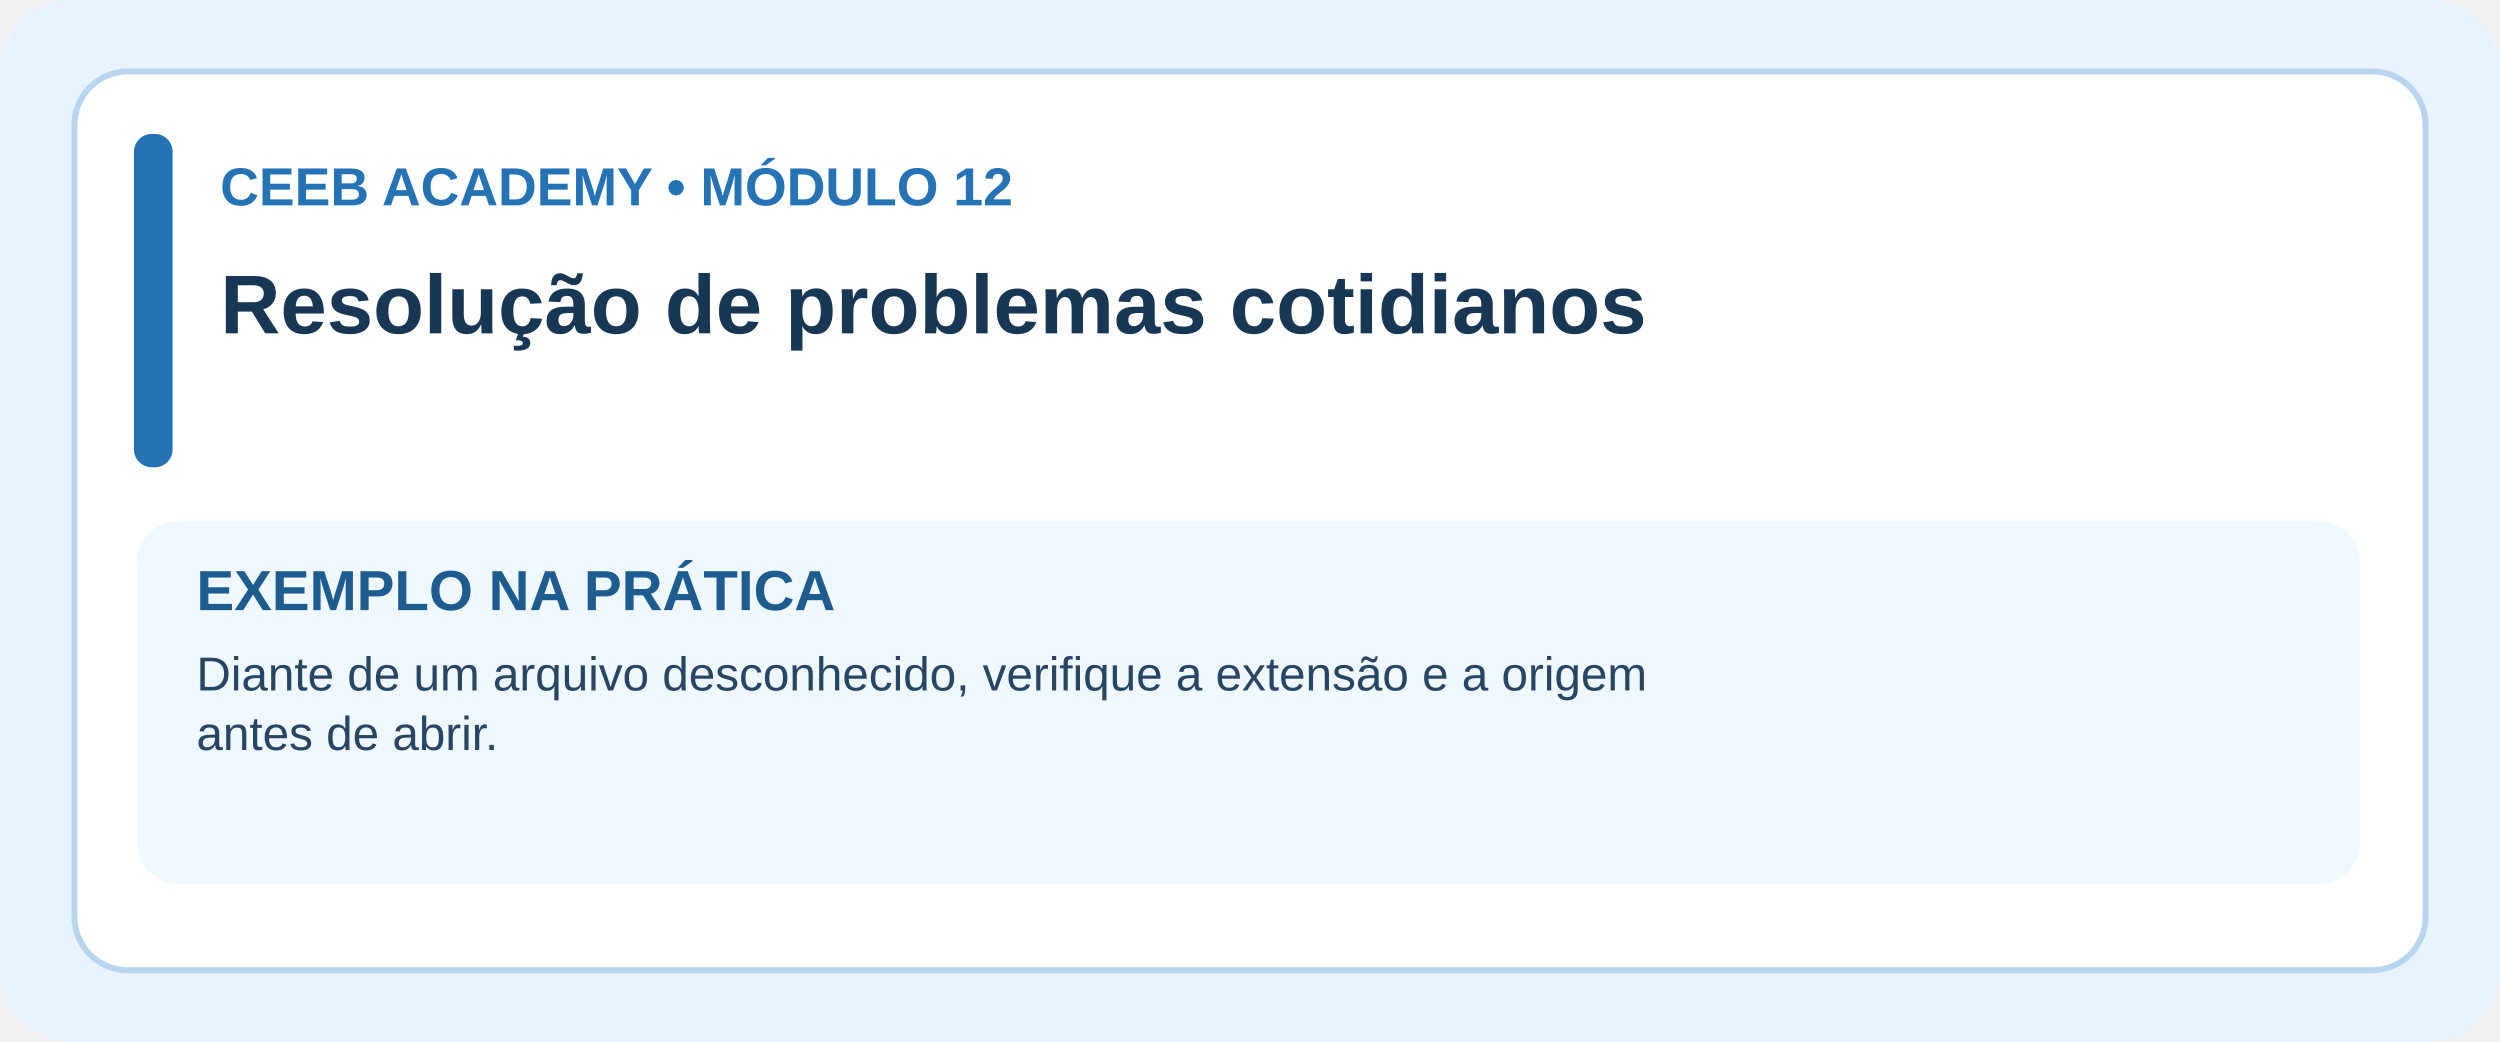
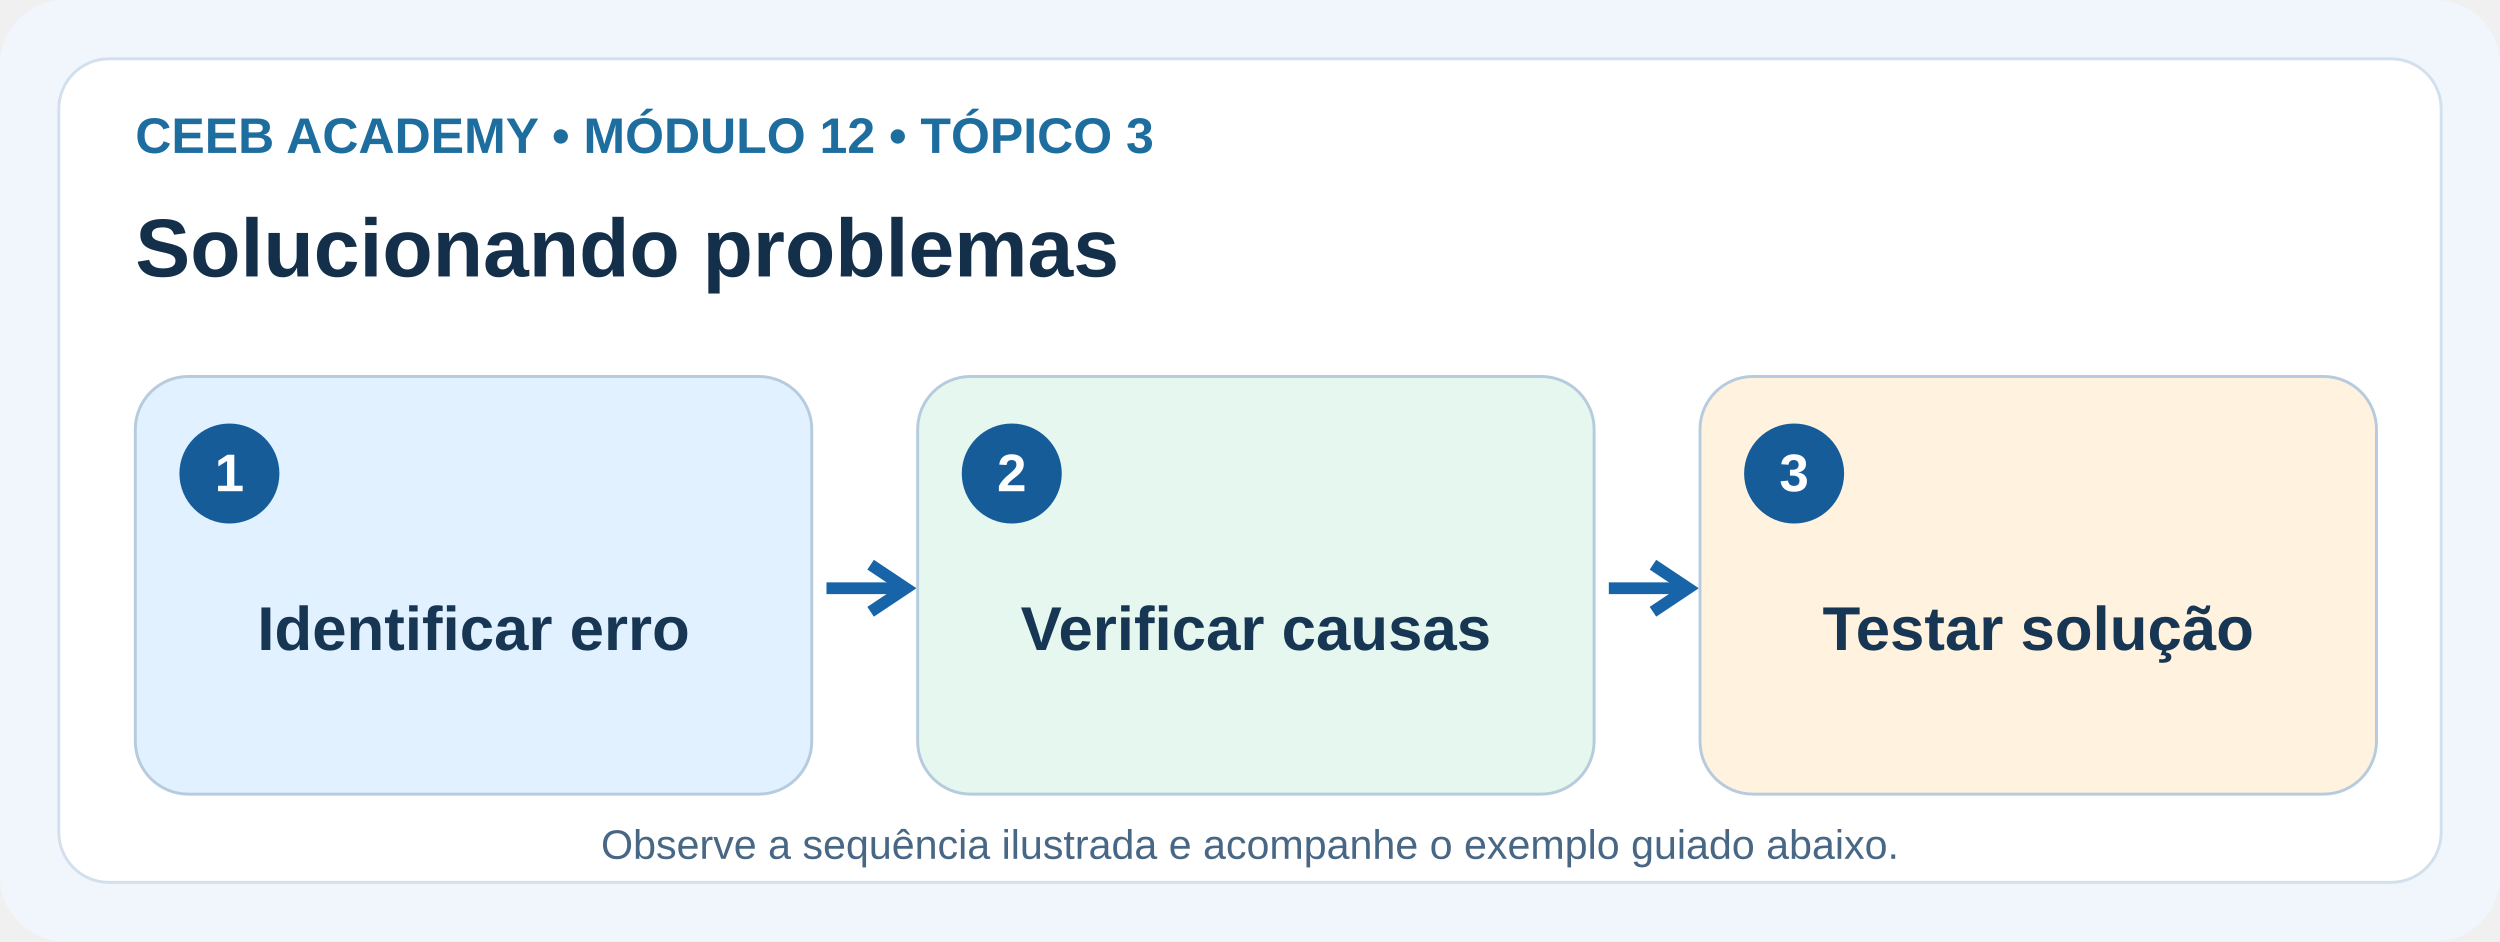
- <svg xmlns="http://www.w3.org/2000/svg" width="840" height="350" viewBox="0 0 840 350" role="img" aria-label="Diagrama explicativo em português">
-   <rect width="840" height="350" rx="24" fill="#e9f3ff" />
-   <rect x="25" y="24" width="790" height="302" rx="18" fill="white" stroke="#b8d4ee" stroke-width="2" />
-   <rect x="45" y="45" width="13" height="112" rx="6" fill="#2573b5" />
-   <text x="74" y="69" font-family="Arial, sans-serif" font-weight="700" font-size="18" fill="#2573b5">CEEB ACADEMY • MÓDULO 12</text>
-   <text x="74" y="112" font-family="Arial, sans-serif" font-size="28" font-weight="700" fill="#183755">Resolução de problemas cotidianos</text>
-   <rect x="46" y="175" width="747" height="122" rx="14" fill="#eff7ff" />
-   <text x="66" y="205" font-family="Arial, sans-serif" font-size="19" font-weight="700" fill="#1e5c90">EXEMPLO NA PRÁTICA</text>
-   <text x="66" y="232" font-family="Arial, sans-serif" font-size="16" fill="#284563">Diante de um arquivo desconhecido, verifique a extensão e a origem</text>
-   <text x="66" y="252" font-family="Arial, sans-serif" font-size="16" fill="#284563">antes de abrir.</text>
+ <svg xmlns="http://www.w3.org/2000/svg" width="850" height="320" viewBox="0 0 850 320" role="img" aria-label="Esquema ilustrativo em português sobre Solucionando problemas">
+   <rect width="850" height="320" rx="22" fill="#f1f6fc" />
+   <rect x="20" y="20" width="810" height="280" rx="17" fill="#fff" stroke="#d2dfed" />
+   <text x="46" y="52" fill="#1d6d9f" font-size="17" font-family="Arial, sans-serif" font-weight="700">CEEB ACADEMY • MÓDULO 12 • TÓPICO 3</text>
+   <text x="46" y="94" fill="#142f4a" font-size="28" font-family="Arial, sans-serif" font-weight="700">Solucionando problemas</text>
+   <g font-family="Arial, sans-serif">
+     <rect x="46" y="128" rx="18" width="230" height="142" fill="#e2f1ff" stroke="#b6cbdd" />
+     <circle cx="78" cy="161" r="17" fill="#165c99" />
+     <text x="78" y="167" text-anchor="middle" fill="white" font-size="18" font-weight="bold">1</text>
+     <text x="161" y="221" text-anchor="middle" font-size="21" font-weight="bold" fill="#163653">Identificar erro</text>
+     <path d="M 281 200 L 306 200" stroke="#1765a8" stroke-width="4" />
+     <path d="M296 192 L308 200 L296 208" fill="none" stroke="#1765a8" stroke-width="4" />
+     <rect x="312" y="128" rx="18" width="230" height="142" fill="#e6f7ef" stroke="#b6cbdd" />
+     <circle cx="344" cy="161" r="17" fill="#165c99" />
+     <text x="344" y="167" text-anchor="middle" fill="white" font-size="18" font-weight="bold">2</text>
+     <text x="427" y="221" text-anchor="middle" font-size="21" font-weight="bold" fill="#163653">Verificar causas</text>
+     <path d="M 547 200 L 572 200" stroke="#1765a8" stroke-width="4" />
+     <path d="M562 192 L574 200 L562 208" fill="none" stroke="#1765a8" stroke-width="4" />
+     <rect x="578" y="128" rx="18" width="230" height="142" fill="#fff3df" stroke="#b6cbdd" />
+     <circle cx="610" cy="161" r="17" fill="#165c99" />
+     <text x="610" y="167" text-anchor="middle" fill="white" font-size="18" font-weight="bold">3</text>
+     <text x="693" y="221" text-anchor="middle" font-size="21" font-weight="bold" fill="#163653">Testar solução</text>
+   </g>
+   <text x="425" y="292" text-anchor="middle" font-family="Arial, sans-serif" font-size="14" fill="#476785">Observe a sequência ilustrada e acompanhe o exemplo guiado abaixo.</text>
</svg>
